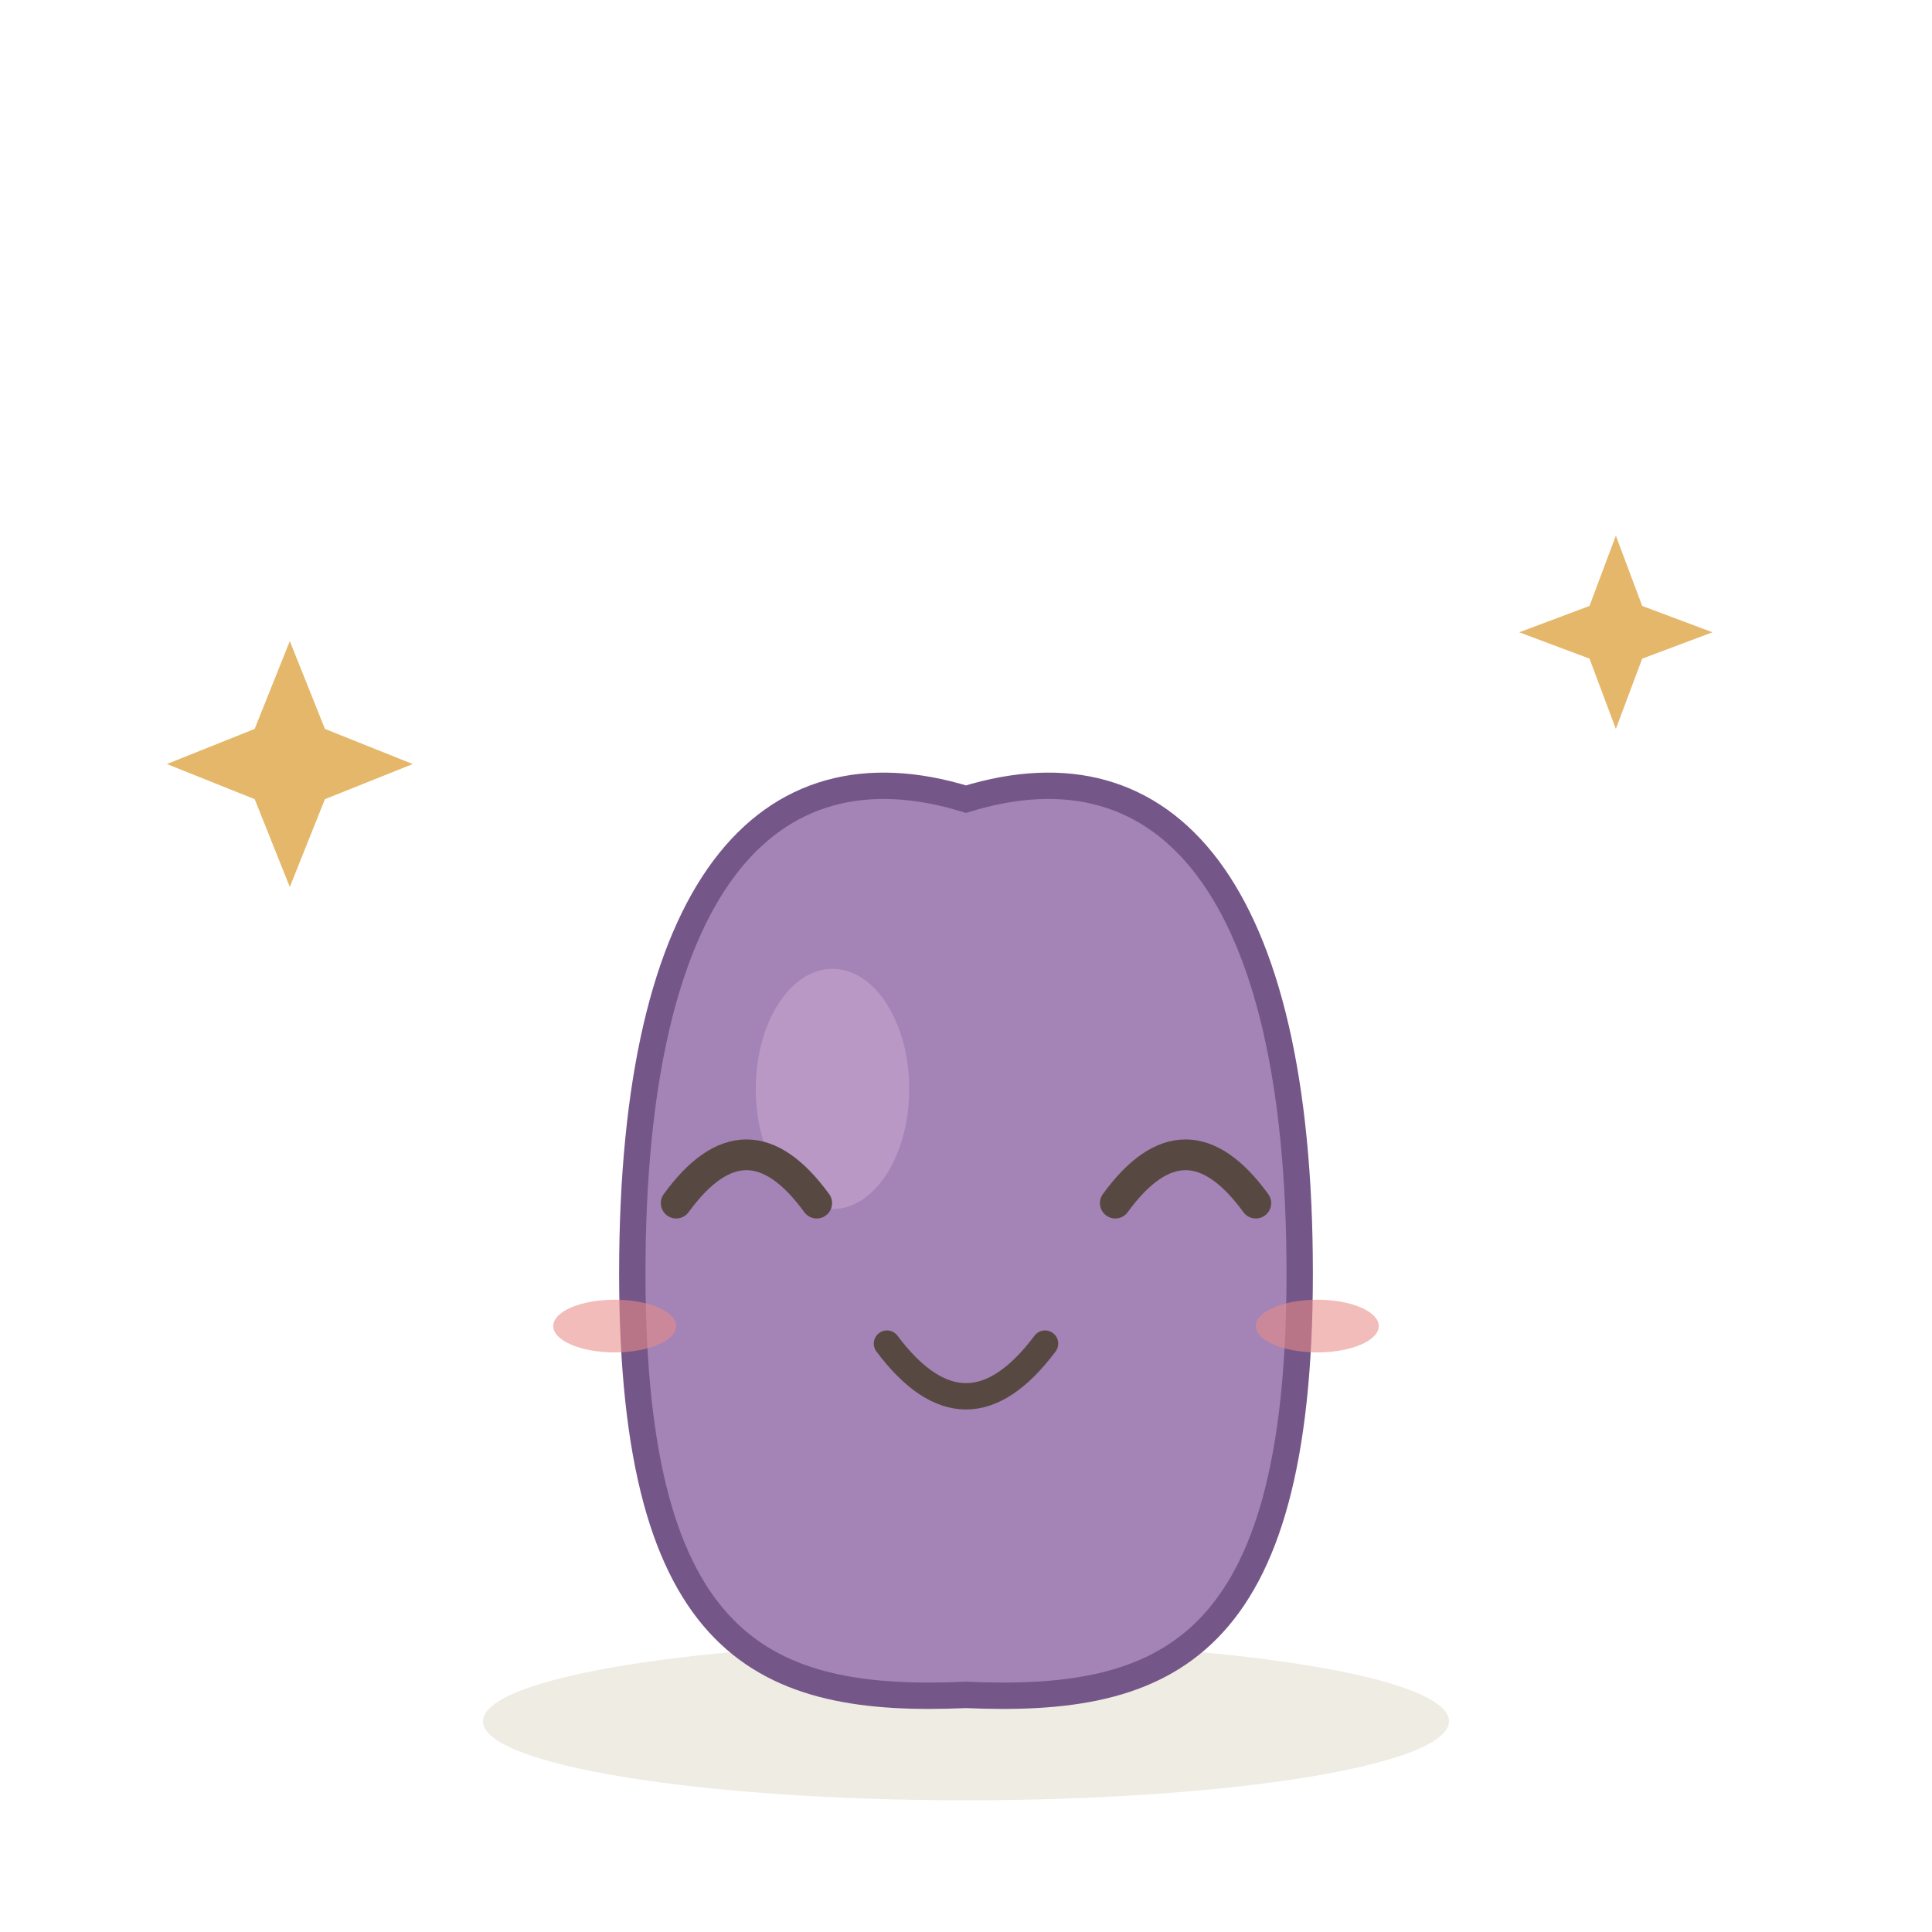
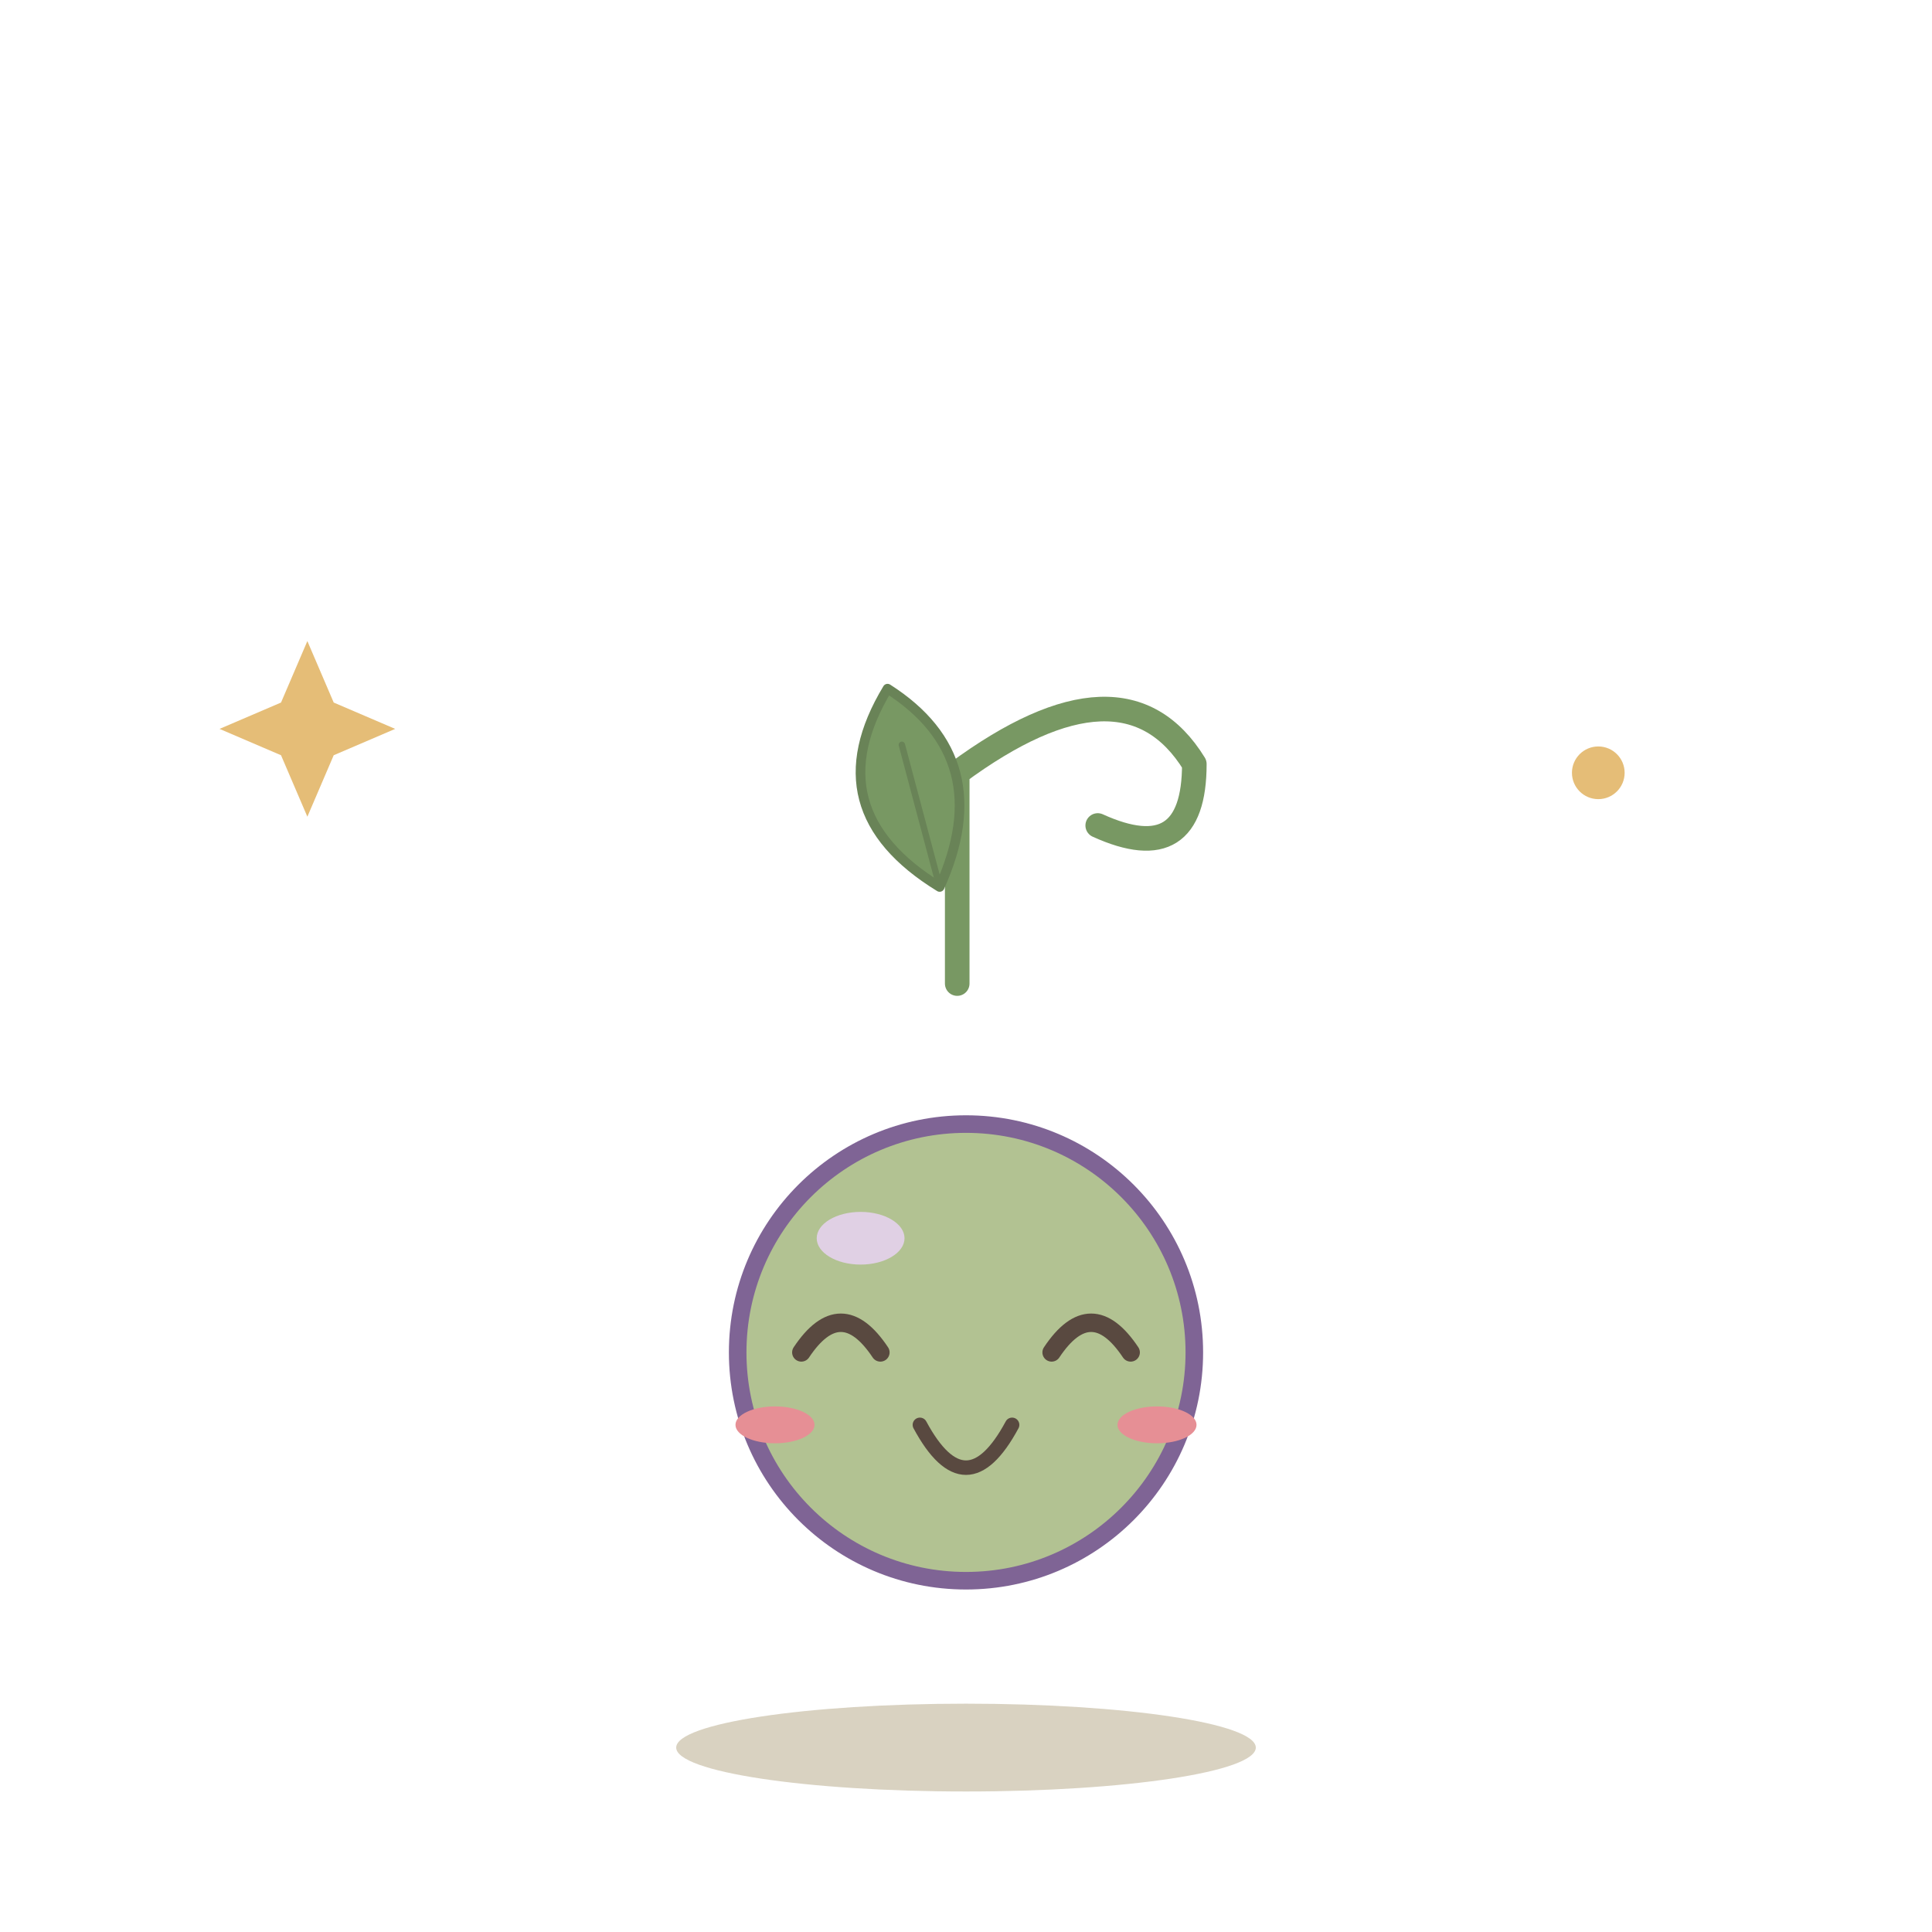
- <svg xmlns="http://www.w3.org/2000/svg" width="220" height="220" viewBox="0 0 220 220" role="img">
-   <ellipse cx="110" cy="196" rx="55" ry="9" fill="#d8d2bd" opacity=".42" />
-   <path d="M72 145 C72 101,87.2 84,110 91 C132.8 84,148 101,148 145 C148 188,132.8 194,110 193 C87.2 194,72 188,72 145Z" fill="#a483b6" stroke="#755689" stroke-width="3" />
-   <ellipse cx="94.8" cy="124" rx="8.74" ry="13.68" fill="#d9badf" opacity=".38" />
-   <path d="M77 137q8-11 16 0m34 0q8-11 16 0" fill="none" stroke="#574941" stroke-width="3.5" stroke-linecap="round" />
-   <ellipse cx="70" cy="151" rx="7" ry="3" fill="#e78c87" opacity=".58" />
-   <ellipse cx="150" cy="151" rx="7" ry="3" fill="#e78c87" opacity=".58" />
-   <path d="M101 153q9 12 18 0" fill="none" stroke="#574941" stroke-width="3" stroke-linecap="round" />
-   <path d="M33 73l4 10 10 4-10 4-4 10-4-10-10-4 10-4zm151-12l3 8 8 3-8 3-3 8-3-8-8-3 8-3z" fill="#e4b76a" />
+ <svg xmlns="http://www.w3.org/2000/svg" width="220" height="220" viewBox="0 0 220 220" role="img" data-character="grape" data-stage="1">
+   <ellipse cx="110" cy="199" rx="33" ry="5" fill="#d9d2c1" stroke="none" stroke-width="2" />
+   <path d="M109 112V88q19-14 27-1q0 12-11 7" fill="none" stroke="#789863" stroke-width="2.8" stroke-linecap="round" stroke-linejoin="round" />
+   <g transform="translate(107 101) rotate(-48) scale(0.61)">
+     <path d="M0 0Q-5-27 21-32Q25-8 0 0Z" fill="#789863" stroke="#698357" stroke-width="1.8" stroke-linecap="round" stroke-linejoin="round" />
+     <path d="M0 0 15-23" fill="none" stroke="#698357" stroke-width="1.2" stroke-linecap="round" stroke-linejoin="round" />
+   </g>
+   <ellipse cx="110" cy="154" rx="26" ry="26" fill="#b2c292" stroke="#7f6495" stroke-width="2" />
+   <ellipse cx="98" cy="141" rx="5" ry="3" fill="#e0d0e4" stroke="none" stroke-width="2" />
+   <g transform="translate(110 154) scale(0.75)">
+     <path d="M-25 0q6-9 12 0m26 0q6-9 12 0" fill="none" stroke="#594940" stroke-width="2.8" stroke-linecap="round" stroke-linejoin="round" />
+     <path d="M-7 11q7 13 14 0" fill="none" stroke="#594940" stroke-width="2.2" stroke-linecap="round" stroke-linejoin="round" />
+     <ellipse cx="-29" cy="11" rx="6" ry="2.8" fill="#e68f95" stroke="none" stroke-width="2" />
+     <ellipse cx="29" cy="11" rx="6" ry="2.8" fill="#e68f95" stroke="none" stroke-width="2" />
+   </g>
+   <path d="M35 73l3 7 7 3-7 3-3 7-3-7-7-3 7-3Z" fill="#e5bd77" stroke="none" stroke-width="2.4" stroke-linecap="round" stroke-linejoin="round" />
+   <ellipse cx="182" cy="88" rx="3" ry="3" fill="#e5bd77" stroke="none" stroke-width="2" />
</svg>
